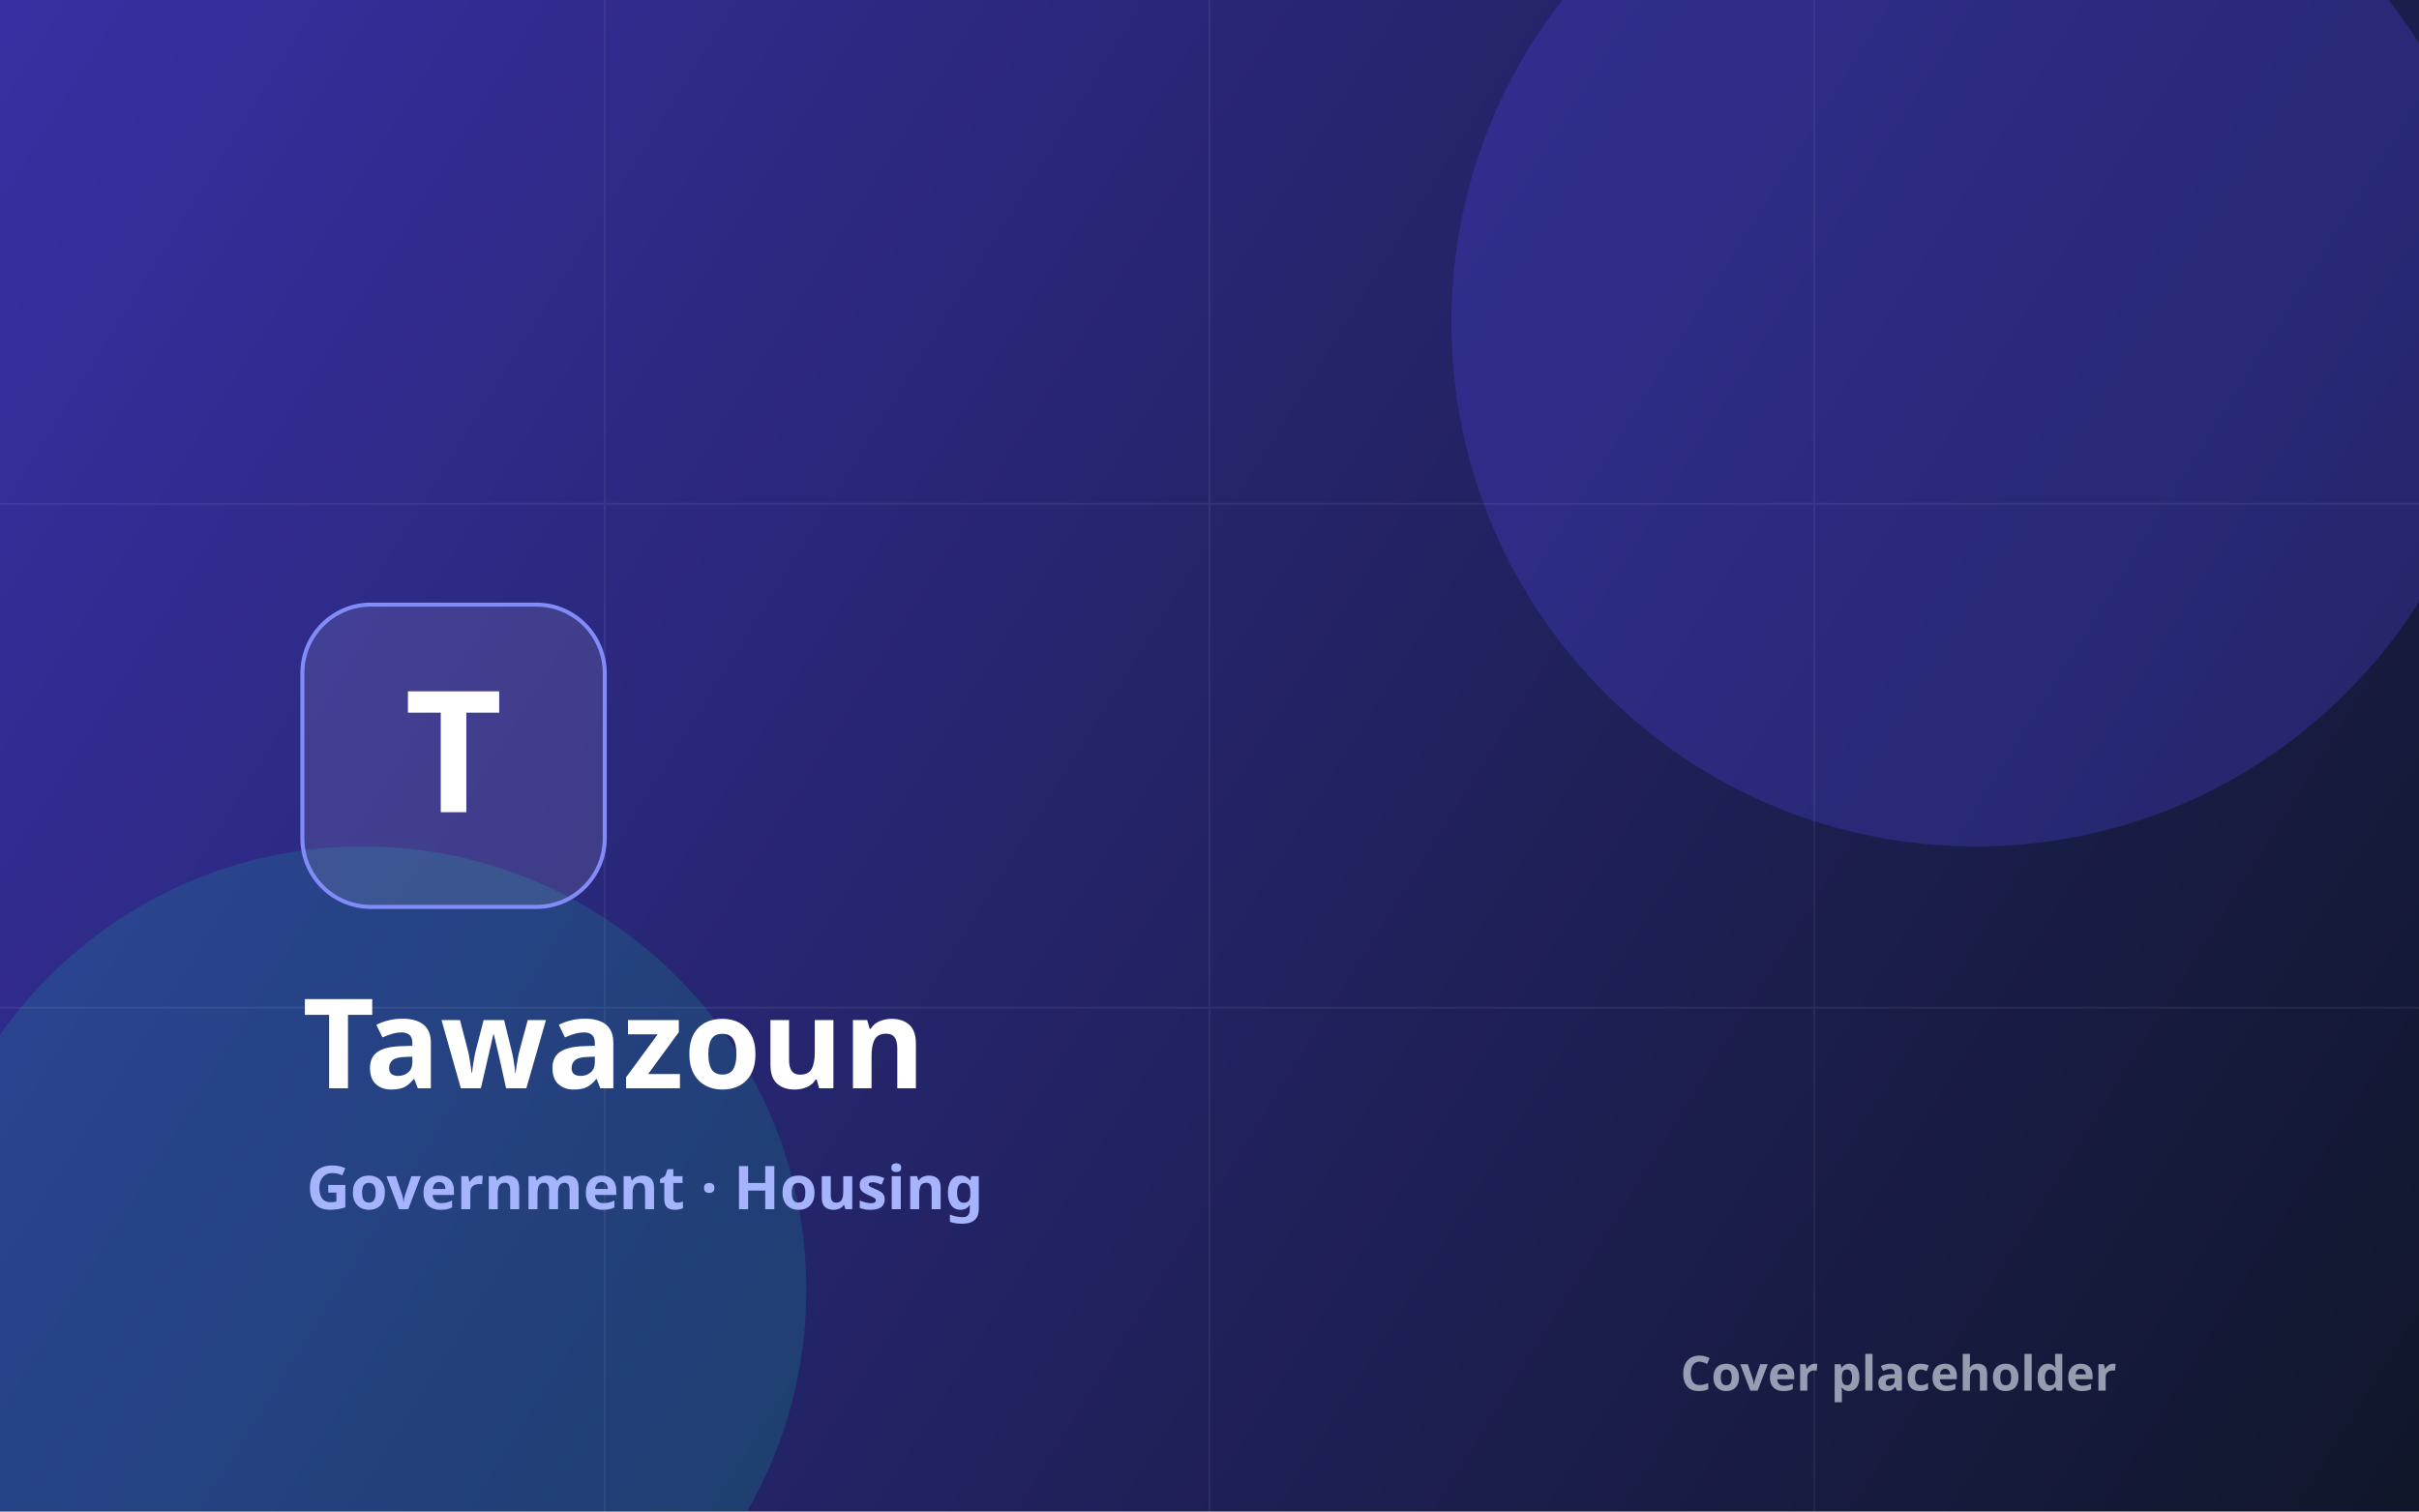
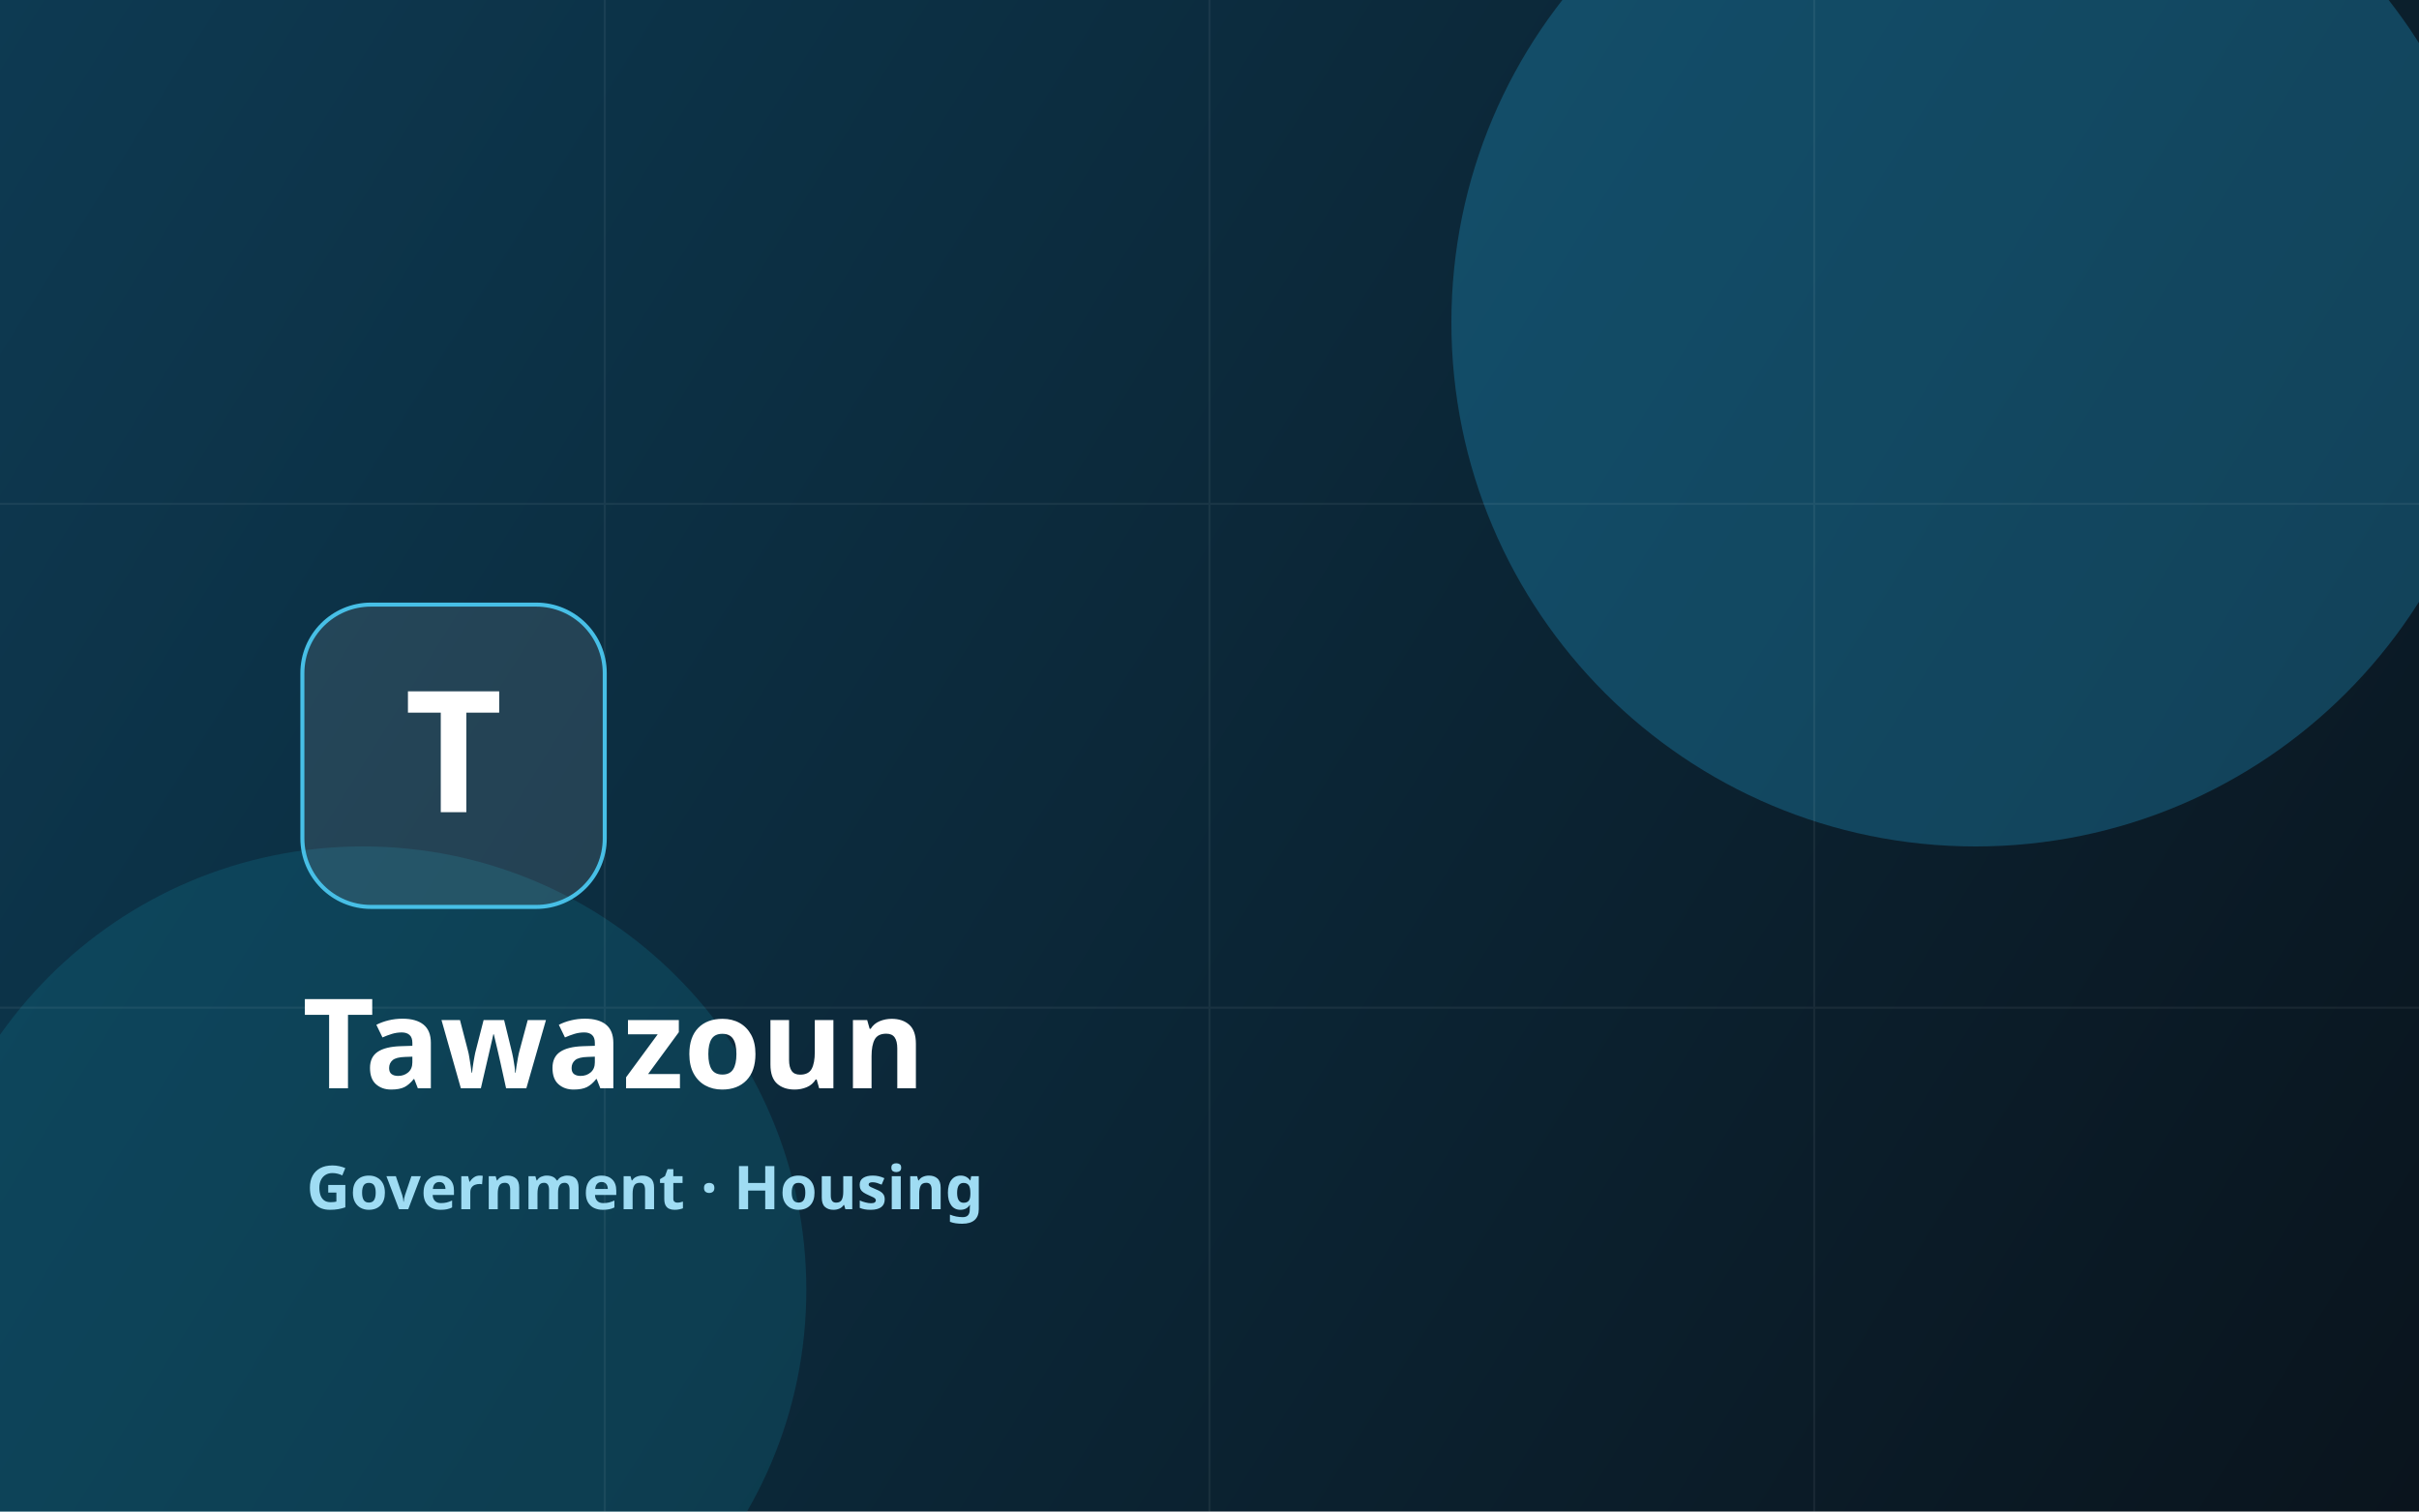
- <svg xmlns="http://www.w3.org/2000/svg" width="1200" height="750" viewBox="0 0 1200 750" fill="none" role="img" aria-label="Project cover placeholder">
+ <svg xmlns="http://www.w3.org/2000/svg" width="1200" height="750" viewBox="0 0 1200 750" fill="none" role="img" aria-label="Tawazoun, land eligibility platform">
  <defs>
    <linearGradient id="tw-bg" x1="0" y1="0" x2="1200" y2="750" gradientUnits="userSpaceOnUse">
-       <stop stop-color="#3730a3" />
-       <stop offset="1" stop-color="#0f172a" />
+       <stop stop-color="#0d3a52" />
+       <stop offset="1" stop-color="#0a141d" />
    </linearGradient>
  </defs>
  <rect width="1200" height="750" fill="url(#tw-bg)" />
-   <circle cx="980" cy="160" r="260" fill="#4f46e5" fill-opacity="0.28" />
-   <circle cx="180" cy="640" r="220" fill="#14b8a6" fill-opacity="0.18" />
+   <circle cx="980" cy="160" r="260" fill="#24abe3" fill-opacity="0.28" />
+   <circle cx="180" cy="640" r="220" fill="#149db8" fill-opacity="0.18" />
  <g stroke="#ffffff" stroke-opacity="0.06" stroke-width="1">
    <path d="M0 250 H1200 M0 500 H1200 M300 0 V750 M600 0 V750 M900 0 V750" />
  </g>
  <g transform="translate(150 300)">
-     <rect x="0" y="0" width="150" height="150" rx="34" fill="#ffffff" fill-opacity="0.1" stroke="#818cf8" stroke-width="2" />
+     <rect x="0" y="0" width="150" height="150" rx="34" fill="#ffffff" fill-opacity="0.1" stroke="#47bfe6" stroke-width="2" />
    <text x="75" y="103" text-anchor="middle" font-family="Cairo, system-ui, sans-serif" font-size="84" font-weight="800" fill="#ffffff">T</text>
  </g>
  <g font-family="Cairo, system-ui, sans-serif" fill="#ffffff">
    <text x="150" y="540" font-size="62" font-weight="800">Tawazoun</text>
-     <text x="152" y="600" font-size="30" font-weight="600" fill="#a5b4fc">Government · Housing</text>
-   </g>
-   <g transform="translate(1050 690)" text-anchor="end" font-family="Cairo, system-ui, sans-serif">
-     <text fill="#cbd5e1" fill-opacity="0.7" font-size="24" font-weight="600">Cover placeholder</text>
+     <text x="152" y="600" font-size="30" font-weight="600" fill="#9fdcf3">Government · Housing</text>
  </g>
</svg>
